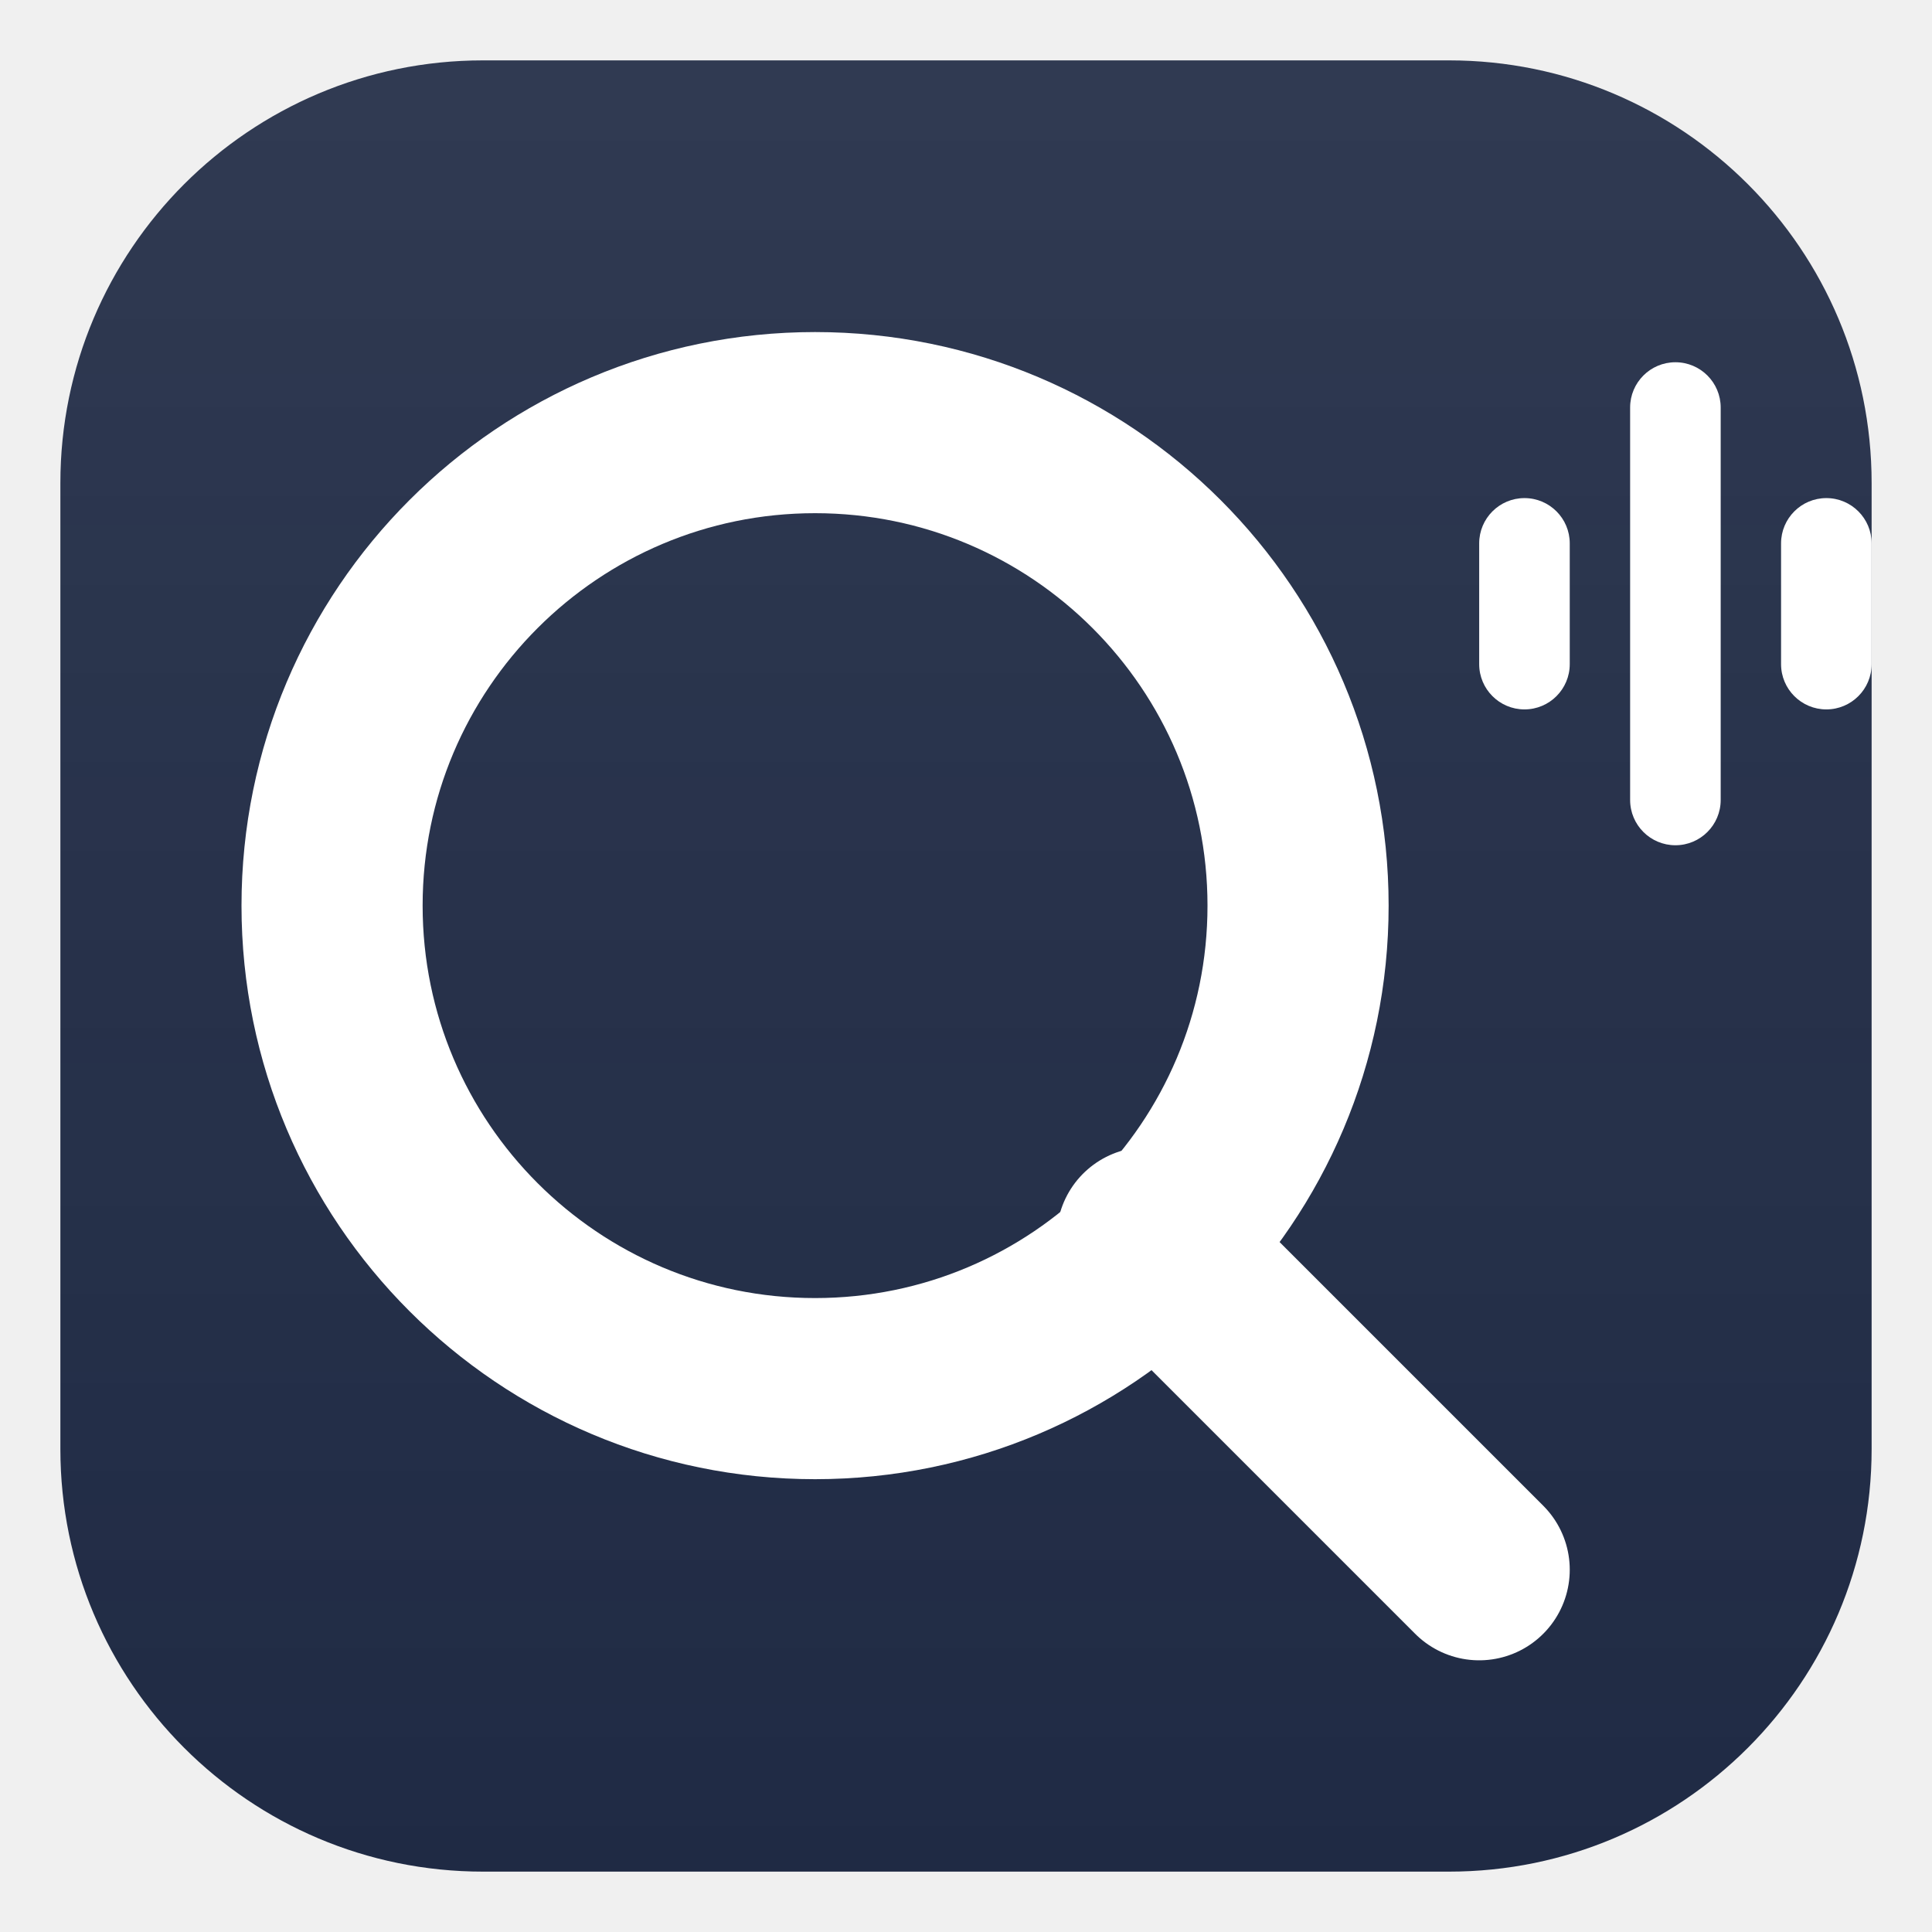
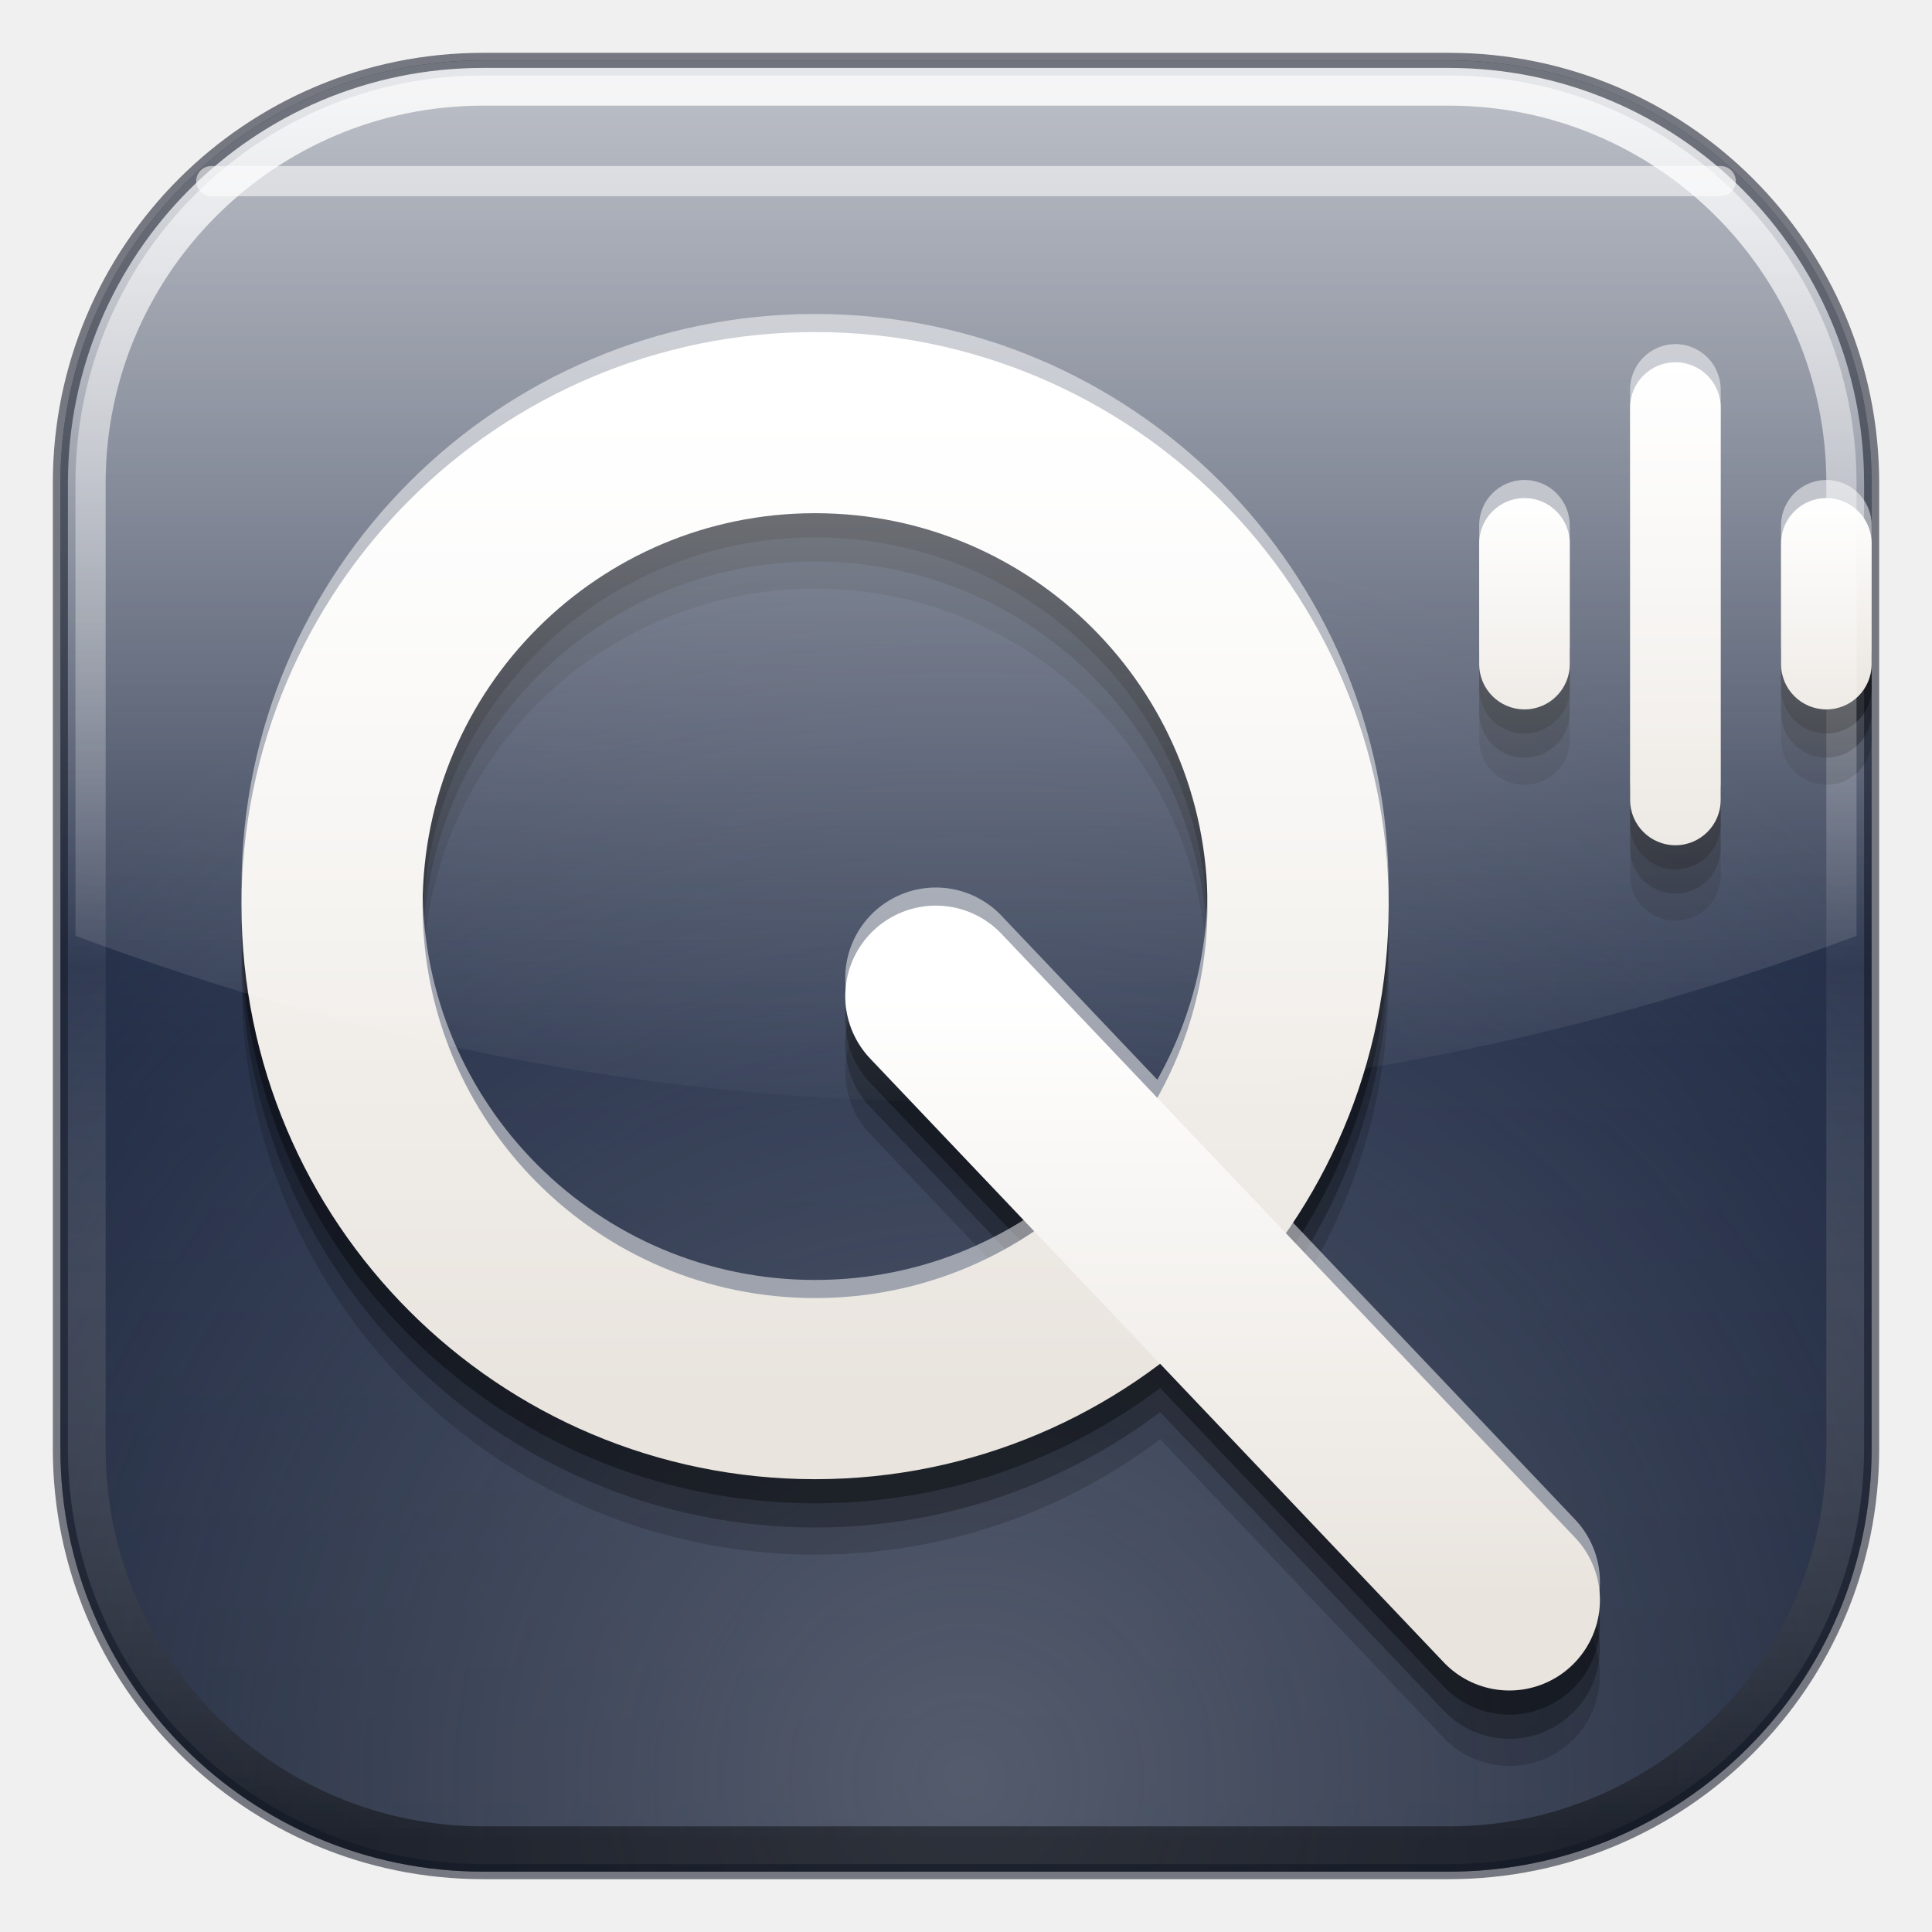
<svg xmlns="http://www.w3.org/2000/svg" viewBox="0 0 128 128">
  <defs>
-     <linearGradient id="g" x1="0" y1="0" x2="0" y2="1">
-       <stop offset="0" stop-color="#1F2A44" stop-opacity=".92" />
-       <stop offset="1" stop-color="#1F2A44" />
+     <linearGradient id="base" x1="0" y1="0" x2="0" y2="1">
+       <stop offset="0" stop-color="#50596D" />
+       <stop offset=".55" stop-color="#1F2A44" />
+       <stop offset="1" stop-color="#192236" />
    </linearGradient>
+     <linearGradient id="rim" x1="0" y1="0" x2="0" y2="1">
+       <stop offset="0" stop-color="#FFFFFF" stop-opacity=".85" />
+       <stop offset=".5" stop-color="#FFFFFF" stop-opacity=".05" />
+       <stop offset="1" stop-color="#000000" stop-opacity=".45" />
+     </linearGradient>
+     <linearGradient id="gloss" x1="0" y1="0" x2="0" y2="1">
+       <stop offset="0" stop-color="#FFFFFF" stop-opacity=".62" />
+       <stop offset="1" stop-color="#FFFFFF" stop-opacity=".02" />
+     </linearGradient>
+     <linearGradient id="glyph" x1="0" y1="0" x2="0" y2="1">
+       <stop offset="0" stop-color="#FFFFFF" />
+       <stop offset="1" stop-color="#E9E4DE" />
+     </linearGradient>
+     <radialGradient id="glow" cx=".5" cy=".95" r=".7">
+       <stop offset="0" stop-color="#848A98" stop-opacity=".55" />
+       <stop offset="1" stop-color="#848A98" stop-opacity="0" />
+     </radialGradient>
  </defs>
-   <rect x="4" y="4" width="120" height="120" rx="28" fill="url(#g)" />
-   <circle cx="54" cy="60" r="32" stroke="#FFFFFF" stroke-width="12" fill="none" />
-   <path d="M76 82 98 104" stroke="#FFFFFF" stroke-width="12" stroke-linecap="round" />
-   <rect x="98" y="33.0" width="6" height="14" rx="3.0" fill="#FFFFFF" />
-   <rect x="108" y="24.0" width="6" height="32" rx="3.0" fill="#FFFFFF" />
-   <rect x="118" y="33.0" width="6" height="14" rx="3.0" fill="#FFFFFF" />
+   <rect x="9" y="12" width="110" height="112" rx="30" fill="#000" opacity=".10" />
+   <rect x="7" y="9" width="114" height="114" rx="30" fill="#000" opacity=".12" />
+   <rect x="6" y="7" width="116" height="116" rx="29" fill="#000" opacity=".16" />
+   <rect x="4" y="4" width="120" height="120" rx="28" fill="url(#base)" />
+   <rect x="4" y="4" width="120" height="120" rx="28" fill="url(#glow)" />
+   <rect x="5.5" y="5.5" width="117" height="117" rx="26.5" fill="none" stroke="url(#rim)" stroke-width="3" />
+   <rect x="4" y="4" width="120" height="120" rx="28" fill="none" stroke="#111725" stroke-opacity=".55" stroke-width="1" />
+   <g transform="translate(0 5)" opacity=".16">
+     <circle cx="54" cy="60" r="32" stroke="#000000" stroke-width="12" fill="none" />
+     <path d="M62 66 100 106" stroke="#000000" stroke-width="12" stroke-linecap="round" />
+     <rect x="98" y="33.0" width="6" height="14" rx="3.0" fill="#000000" />
+     <rect x="108" y="24.0" width="6" height="32" rx="3.0" fill="#000000" />
+     <rect x="118" y="33.0" width="6" height="14" rx="3.0" fill="#000000" />
+   </g>
+   <g transform="translate(0 3.2)" opacity=".26">
+     <circle cx="54" cy="60" r="32" stroke="#000000" stroke-width="12" fill="none" />
+     <path d="M62 66 100 106" stroke="#000000" stroke-width="12" stroke-linecap="round" />
+     <rect x="98" y="33.0" width="6" height="14" rx="3.0" fill="#000000" />
+     <rect x="108" y="24.0" width="6" height="32" rx="3.0" fill="#000000" />
+     <rect x="118" y="33.0" width="6" height="14" rx="3.0" fill="#000000" />
+   </g>
+   <g transform="translate(0 1.6)" opacity=".35">
+     <circle cx="54" cy="60" r="32" stroke="#000000" stroke-width="12" fill="none" />
+     <path d="M62 66 100 106" stroke="#000000" stroke-width="12" stroke-linecap="round" />
+     <rect x="98" y="33.0" width="6" height="14" rx="3.0" fill="#000000" />
+     <rect x="108" y="24.0" width="6" height="32" rx="3.0" fill="#000000" />
+     <rect x="118" y="33.0" width="6" height="14" rx="3.0" fill="#000000" />
+   </g>
+   <g transform="translate(0 -1.2)" opacity=".5">
+     <circle cx="54" cy="60" r="32" stroke="#FFFFFF" stroke-width="12" fill="none" />
+     <path d="M62 66 100 106" stroke="#FFFFFF" stroke-width="12" stroke-linecap="round" />
+     <rect x="98" y="33.0" width="6" height="14" rx="3.0" fill="#FFFFFF" />
+     <rect x="108" y="24.0" width="6" height="32" rx="3.0" fill="#FFFFFF" />
+     <rect x="118" y="33.0" width="6" height="14" rx="3.0" fill="#FFFFFF" />
+   </g>
+   <circle cx="54" cy="60" r="32" stroke="url(#glyph)" stroke-width="12" fill="none" />
+   <path d="M62 66 100 106" stroke="url(#glyph)" stroke-width="12" stroke-linecap="round" />
+   <rect x="98" y="33.0" width="6" height="14" rx="3.0" fill="url(#glyph)" />
+   <rect x="108" y="24.0" width="6" height="32" rx="3.0" fill="url(#glyph)" />
+   <rect x="118" y="33.0" width="6" height="14" rx="3.0" fill="url(#glyph)" />
+   <path d="M5 62V32A27 27 0 0 1 32 5H96A27 27 0 0 1 123 32V62Q64 84 5 62Z" fill="url(#gloss)" />
+   <path d="M14 12H114" stroke="#FFFFFF" stroke-opacity=".55" stroke-width="2" stroke-linecap="round" />
</svg>
